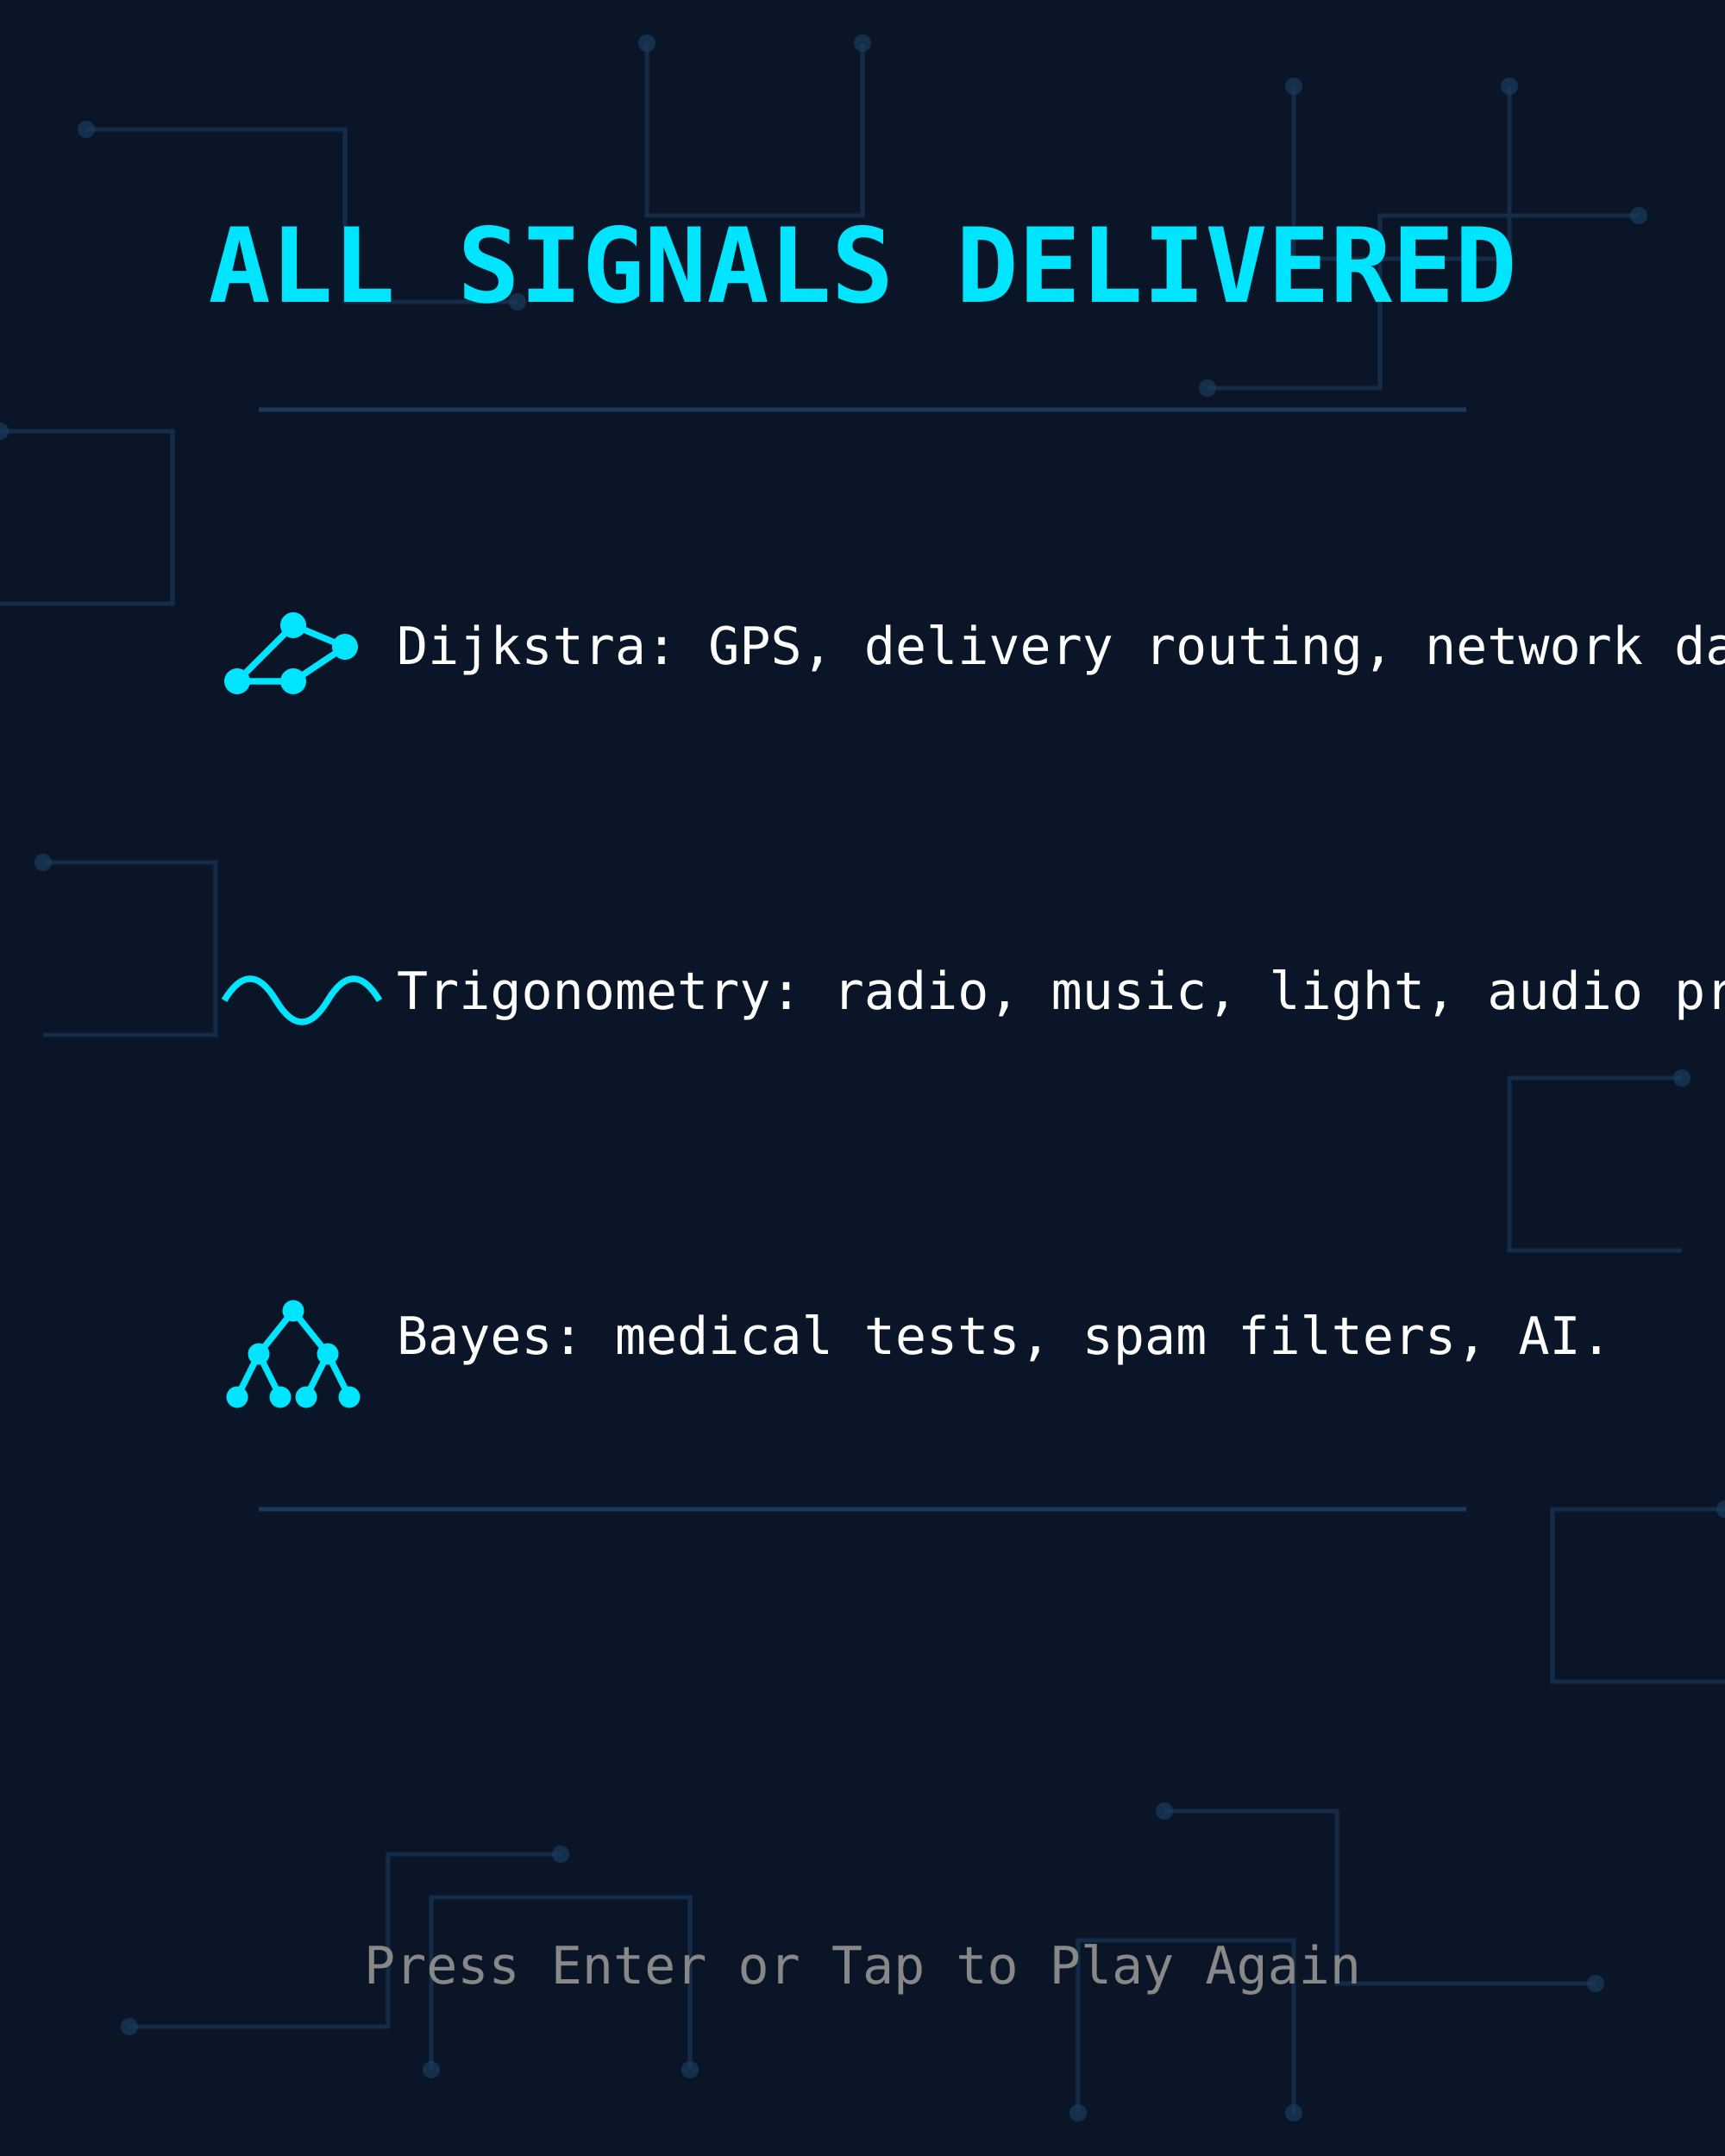
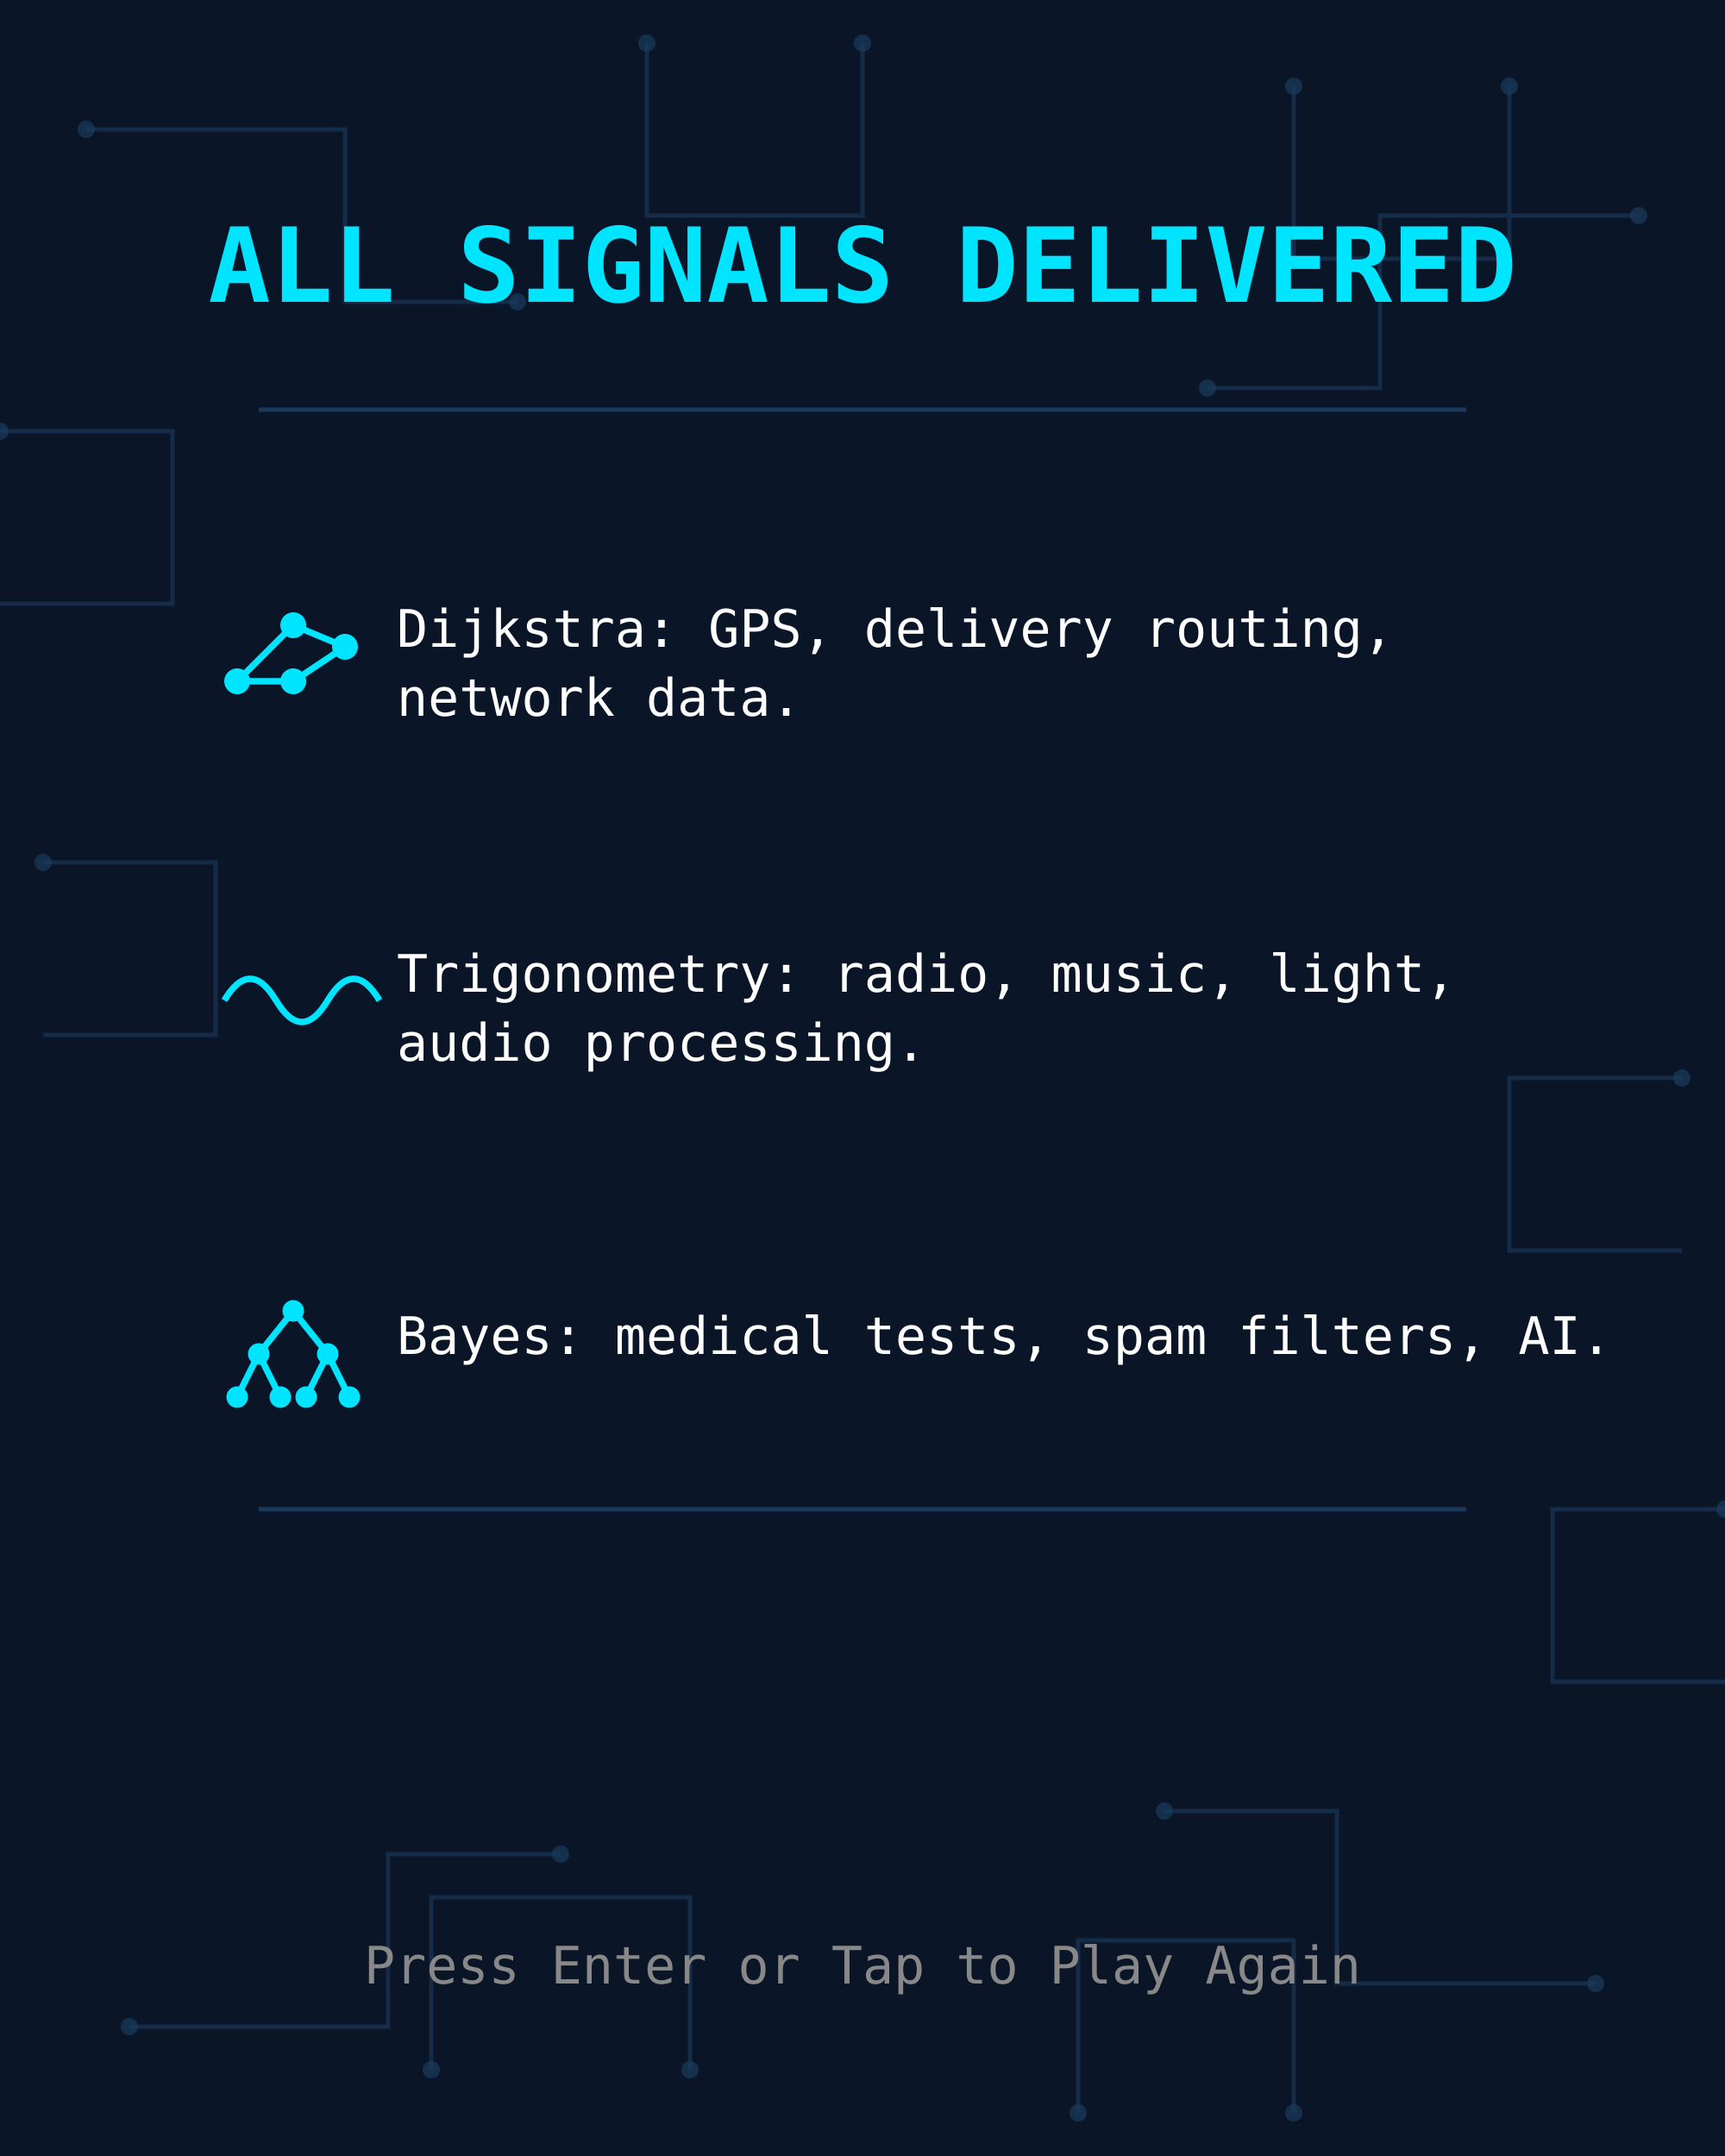
<svg xmlns="http://www.w3.org/2000/svg" width="400" height="500" viewBox="0 0 400 500">
  <rect width="400" height="500" fill="#0a1628" />
  <g stroke="#1a3a5c" stroke-width="1" fill="none" opacity="0.6">
    <path d="M 20 30 L 80 30 L 80 70 L 120 70" />
    <path d="M 380 50 L 320 50 L 320 90 L 280 90" />
    <path d="M 30 470 L 90 470 L 90 430 L 130 430" />
    <path d="M 370 460 L 310 460 L 310 420 L 270 420" />
    <path d="M 10 200 L 50 200 L 50 240 L 10 240" />
    <path d="M 390 250 L 350 250 L 350 290 L 390 290" />
    <path d="M 150 10 L 150 50 L 200 50 L 200 10" />
    <path d="M 250 490 L 250 450 L 300 450 L 300 490" />
    <path d="M 0 100 L 40 100 L 40 140 L 0 140" />
    <path d="M 400 350 L 360 350 L 360 390 L 400 390" />
    <path d="M 100 480 L 100 440 L 160 440 L 160 480" />
    <path d="M 300 20 L 300 60 L 350 60 L 350 20" />
  </g>
  <g fill="#1a3a5c" opacity="0.7">
    <circle cx="20" cy="30" r="2" />
    <circle cx="120" cy="70" r="2" />
    <circle cx="380" cy="50" r="2" />
    <circle cx="280" cy="90" r="2" />
    <circle cx="30" cy="470" r="2" />
    <circle cx="130" cy="430" r="2" />
    <circle cx="370" cy="460" r="2" />
    <circle cx="270" cy="420" r="2" />
    <circle cx="10" cy="200" r="2" />
    <circle cx="390" cy="250" r="2" />
    <circle cx="150" cy="10" r="2" />
    <circle cx="200" cy="10" r="2" />
    <circle cx="250" cy="490" r="2" />
    <circle cx="300" cy="490" r="2" />
    <circle cx="0" cy="100" r="2" />
    <circle cx="400" cy="350" r="2" />
    <circle cx="100" cy="480" r="2" />
    <circle cx="160" cy="480" r="2" />
    <circle cx="300" cy="20" r="2" />
    <circle cx="350" cy="20" r="2" />
  </g>
  <text x="200" y="70" text-anchor="middle" font-family="monospace" font-size="24" font-weight="bold" fill="#00e5ff">ALL SIGNALS DELIVERED</text>
  <line x1="60" y1="95" x2="340" y2="95" stroke="#1a3a5c" stroke-width="1" />
  <g transform="translate(50, 140)">
    <g stroke="#00e5ff" stroke-width="1.5" fill="none">
      <circle cx="5" cy="18" r="3" fill="#00e5ff" stroke="none" />
      <circle cx="18" cy="5" r="3" fill="#00e5ff" stroke="none" />
      <circle cx="18" cy="18" r="3" fill="#00e5ff" stroke="none" />
      <circle cx="30" cy="10" r="3" fill="#00e5ff" stroke="none" />
      <line x1="5" y1="18" x2="18" y2="5" />
      <line x1="5" y1="18" x2="18" y2="18" />
      <line x1="18" y1="5" x2="30" y2="10" />
      <line x1="18" y1="18" x2="30" y2="10" />
    </g>
-     <text x="42" y="14" font-family="monospace" font-size="12" fill="#ffffff">Dijkstra: GPS, delivery routing, network data.</text>
+     <text x="42" y="10" font-family="monospace" font-size="12" fill="#ffffff">Dijkstra: GPS, delivery routing,</text>
+     <text x="42" y="26" font-family="monospace" font-size="12" fill="#ffffff">network data.</text>
  </g>
  <g transform="translate(50, 220)">
    <path d="M 2 12 Q 8 2, 14 12 Q 20 22, 26 12 Q 32 2, 38 12" stroke="#00e5ff" stroke-width="1.5" fill="none" />
-     <text x="42" y="14" font-family="monospace" font-size="12" fill="#ffffff">Trigonometry: radio, music, light, audio processing.</text>
+     <text x="42" y="10" font-family="monospace" font-size="12" fill="#ffffff">Trigonometry: radio, music, light,</text>
+     <text x="42" y="26" font-family="monospace" font-size="12" fill="#ffffff">audio processing.</text>
  </g>
  <g transform="translate(50, 300)">
    <g stroke="#00e5ff" stroke-width="1.5" fill="none">
      <line x1="18" y1="4" x2="10" y2="14" />
      <line x1="18" y1="4" x2="26" y2="14" />
      <line x1="10" y1="14" x2="5" y2="24" />
      <line x1="10" y1="14" x2="15" y2="24" />
      <line x1="26" y1="14" x2="21" y2="24" />
      <line x1="26" y1="14" x2="31" y2="24" />
    </g>
    <g fill="#00e5ff">
      <circle cx="18" cy="4" r="2.5" />
      <circle cx="10" cy="14" r="2.5" />
      <circle cx="26" cy="14" r="2.5" />
      <circle cx="5" cy="24" r="2.5" />
      <circle cx="15" cy="24" r="2.5" />
      <circle cx="21" cy="24" r="2.5" />
      <circle cx="31" cy="24" r="2.5" />
    </g>
    <text x="42" y="14" font-family="monospace" font-size="12" fill="#ffffff">Bayes: medical tests, spam filters, AI.</text>
  </g>
  <line x1="60" y1="350" x2="340" y2="350" stroke="#1a3a5c" stroke-width="1" />
  <text x="200" y="460" text-anchor="middle" font-family="monospace" font-size="12" fill="#888888">Press Enter or Tap to Play Again</text>
</svg>
